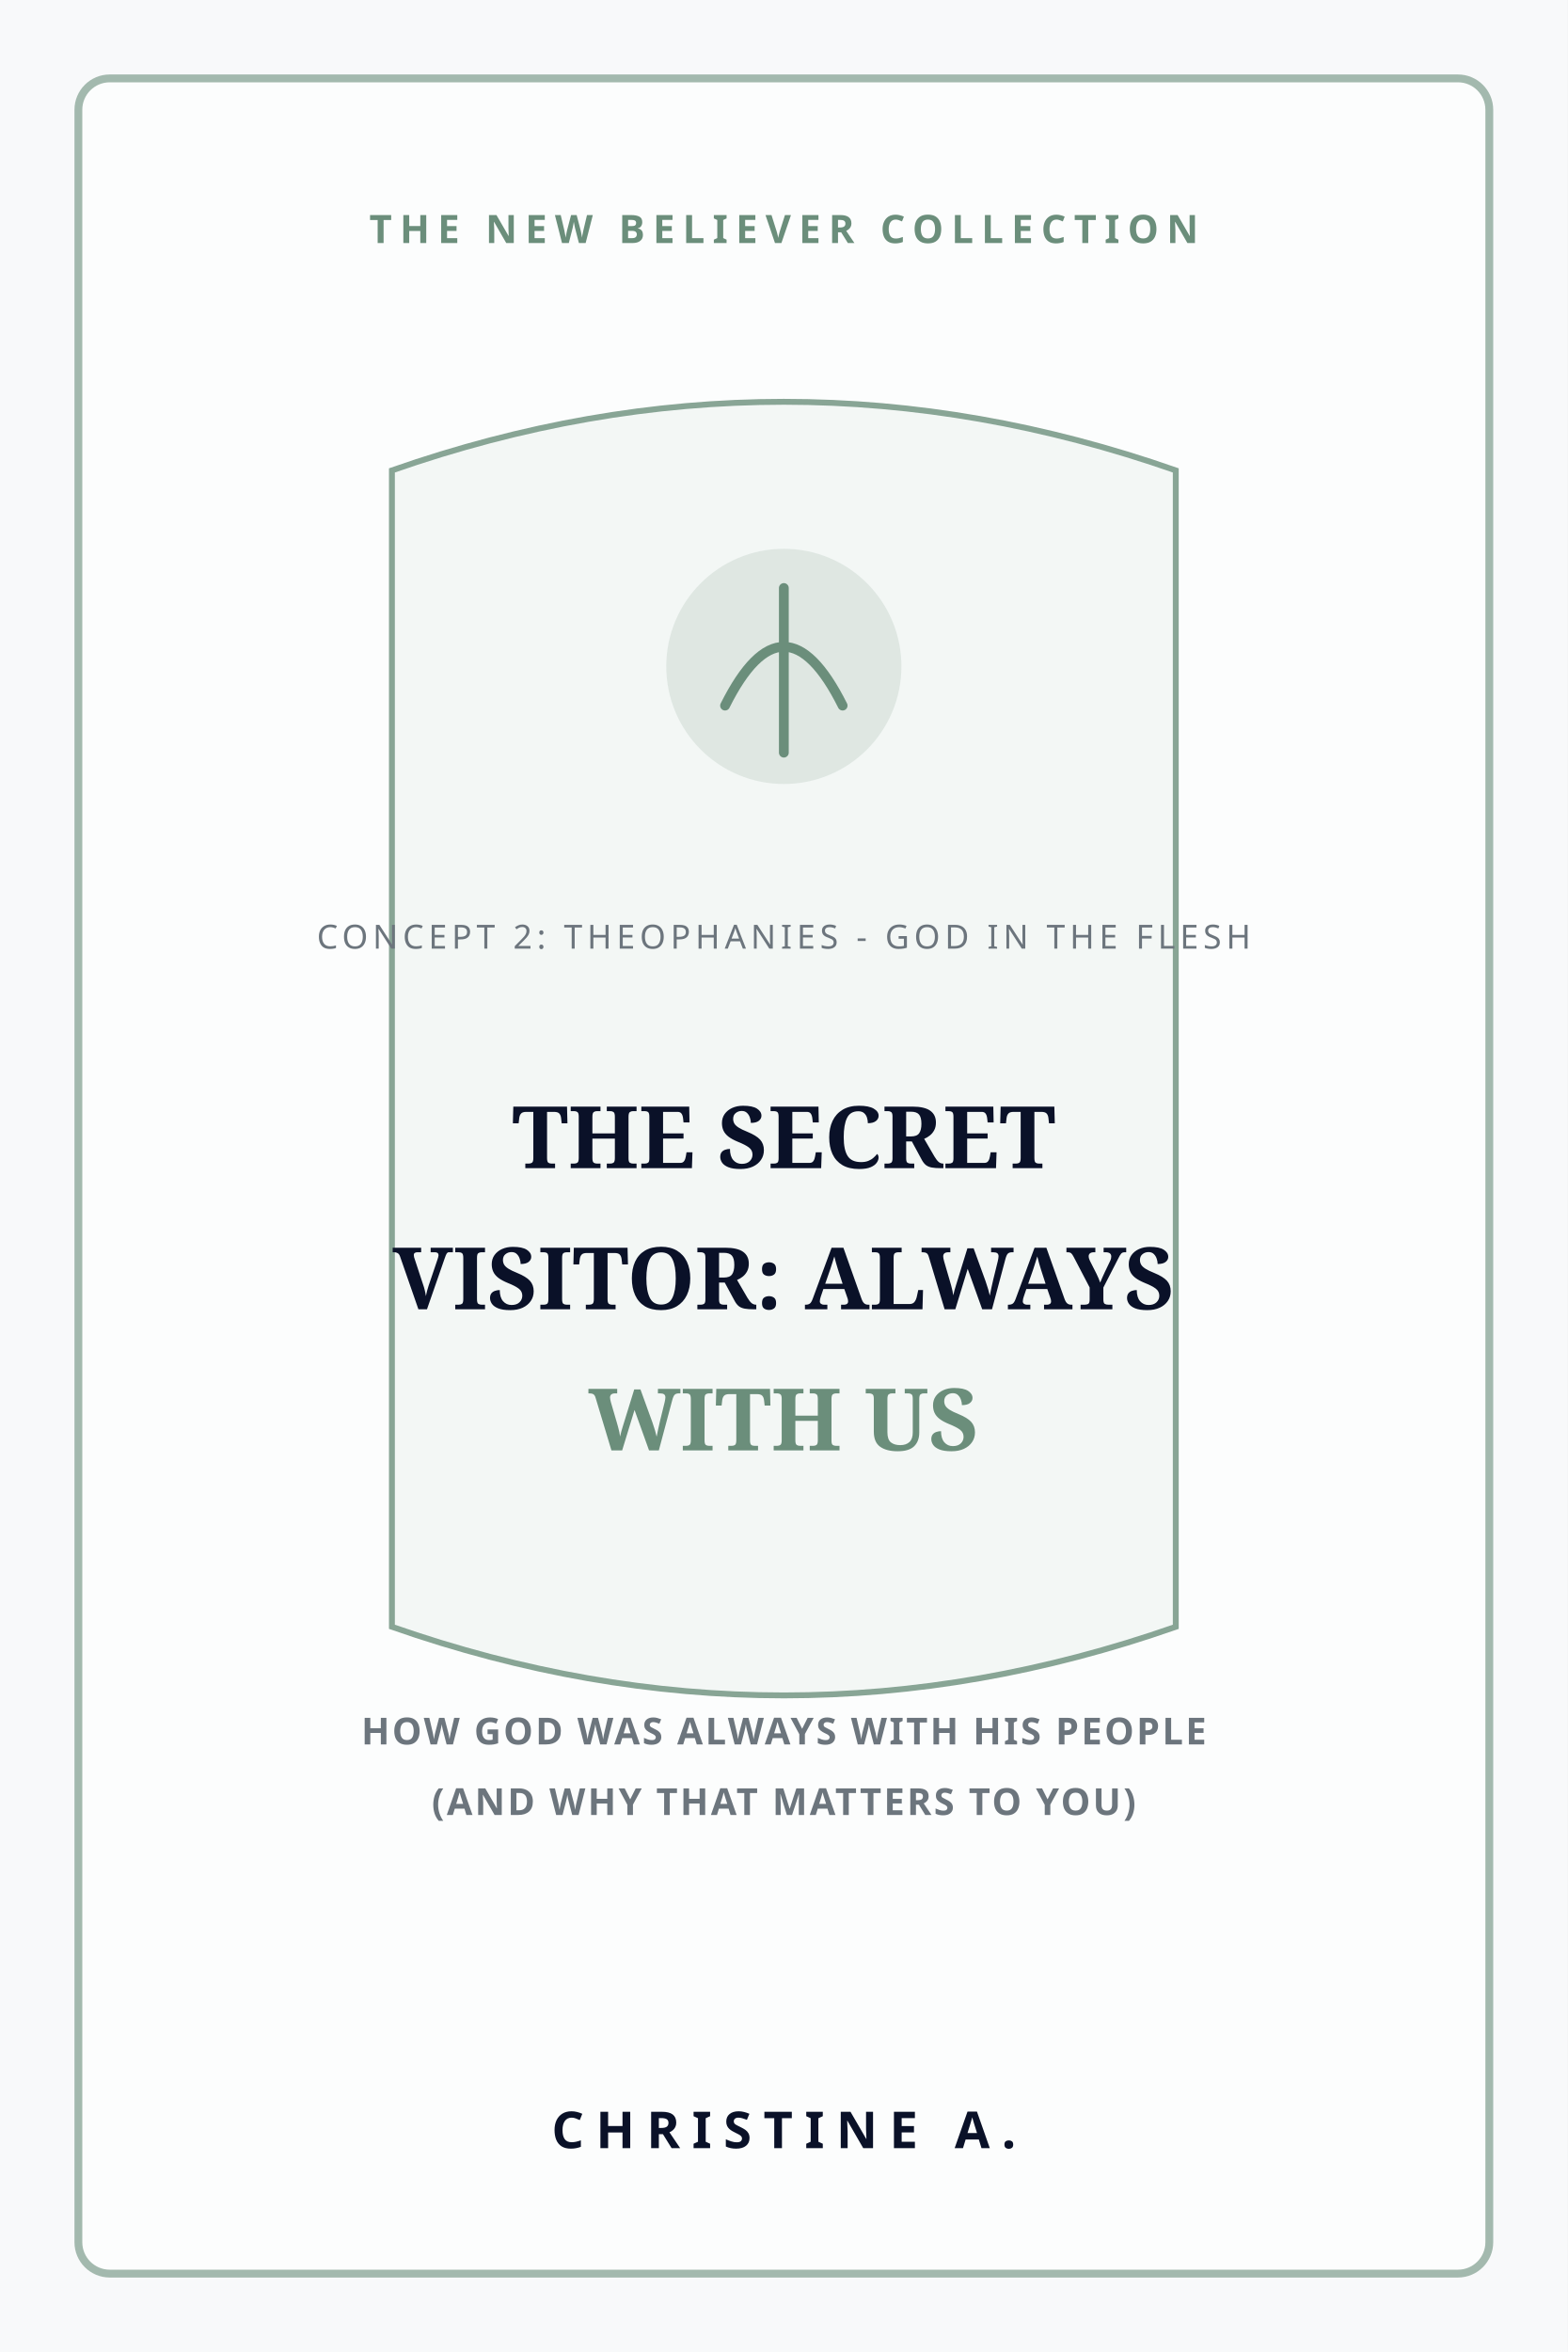
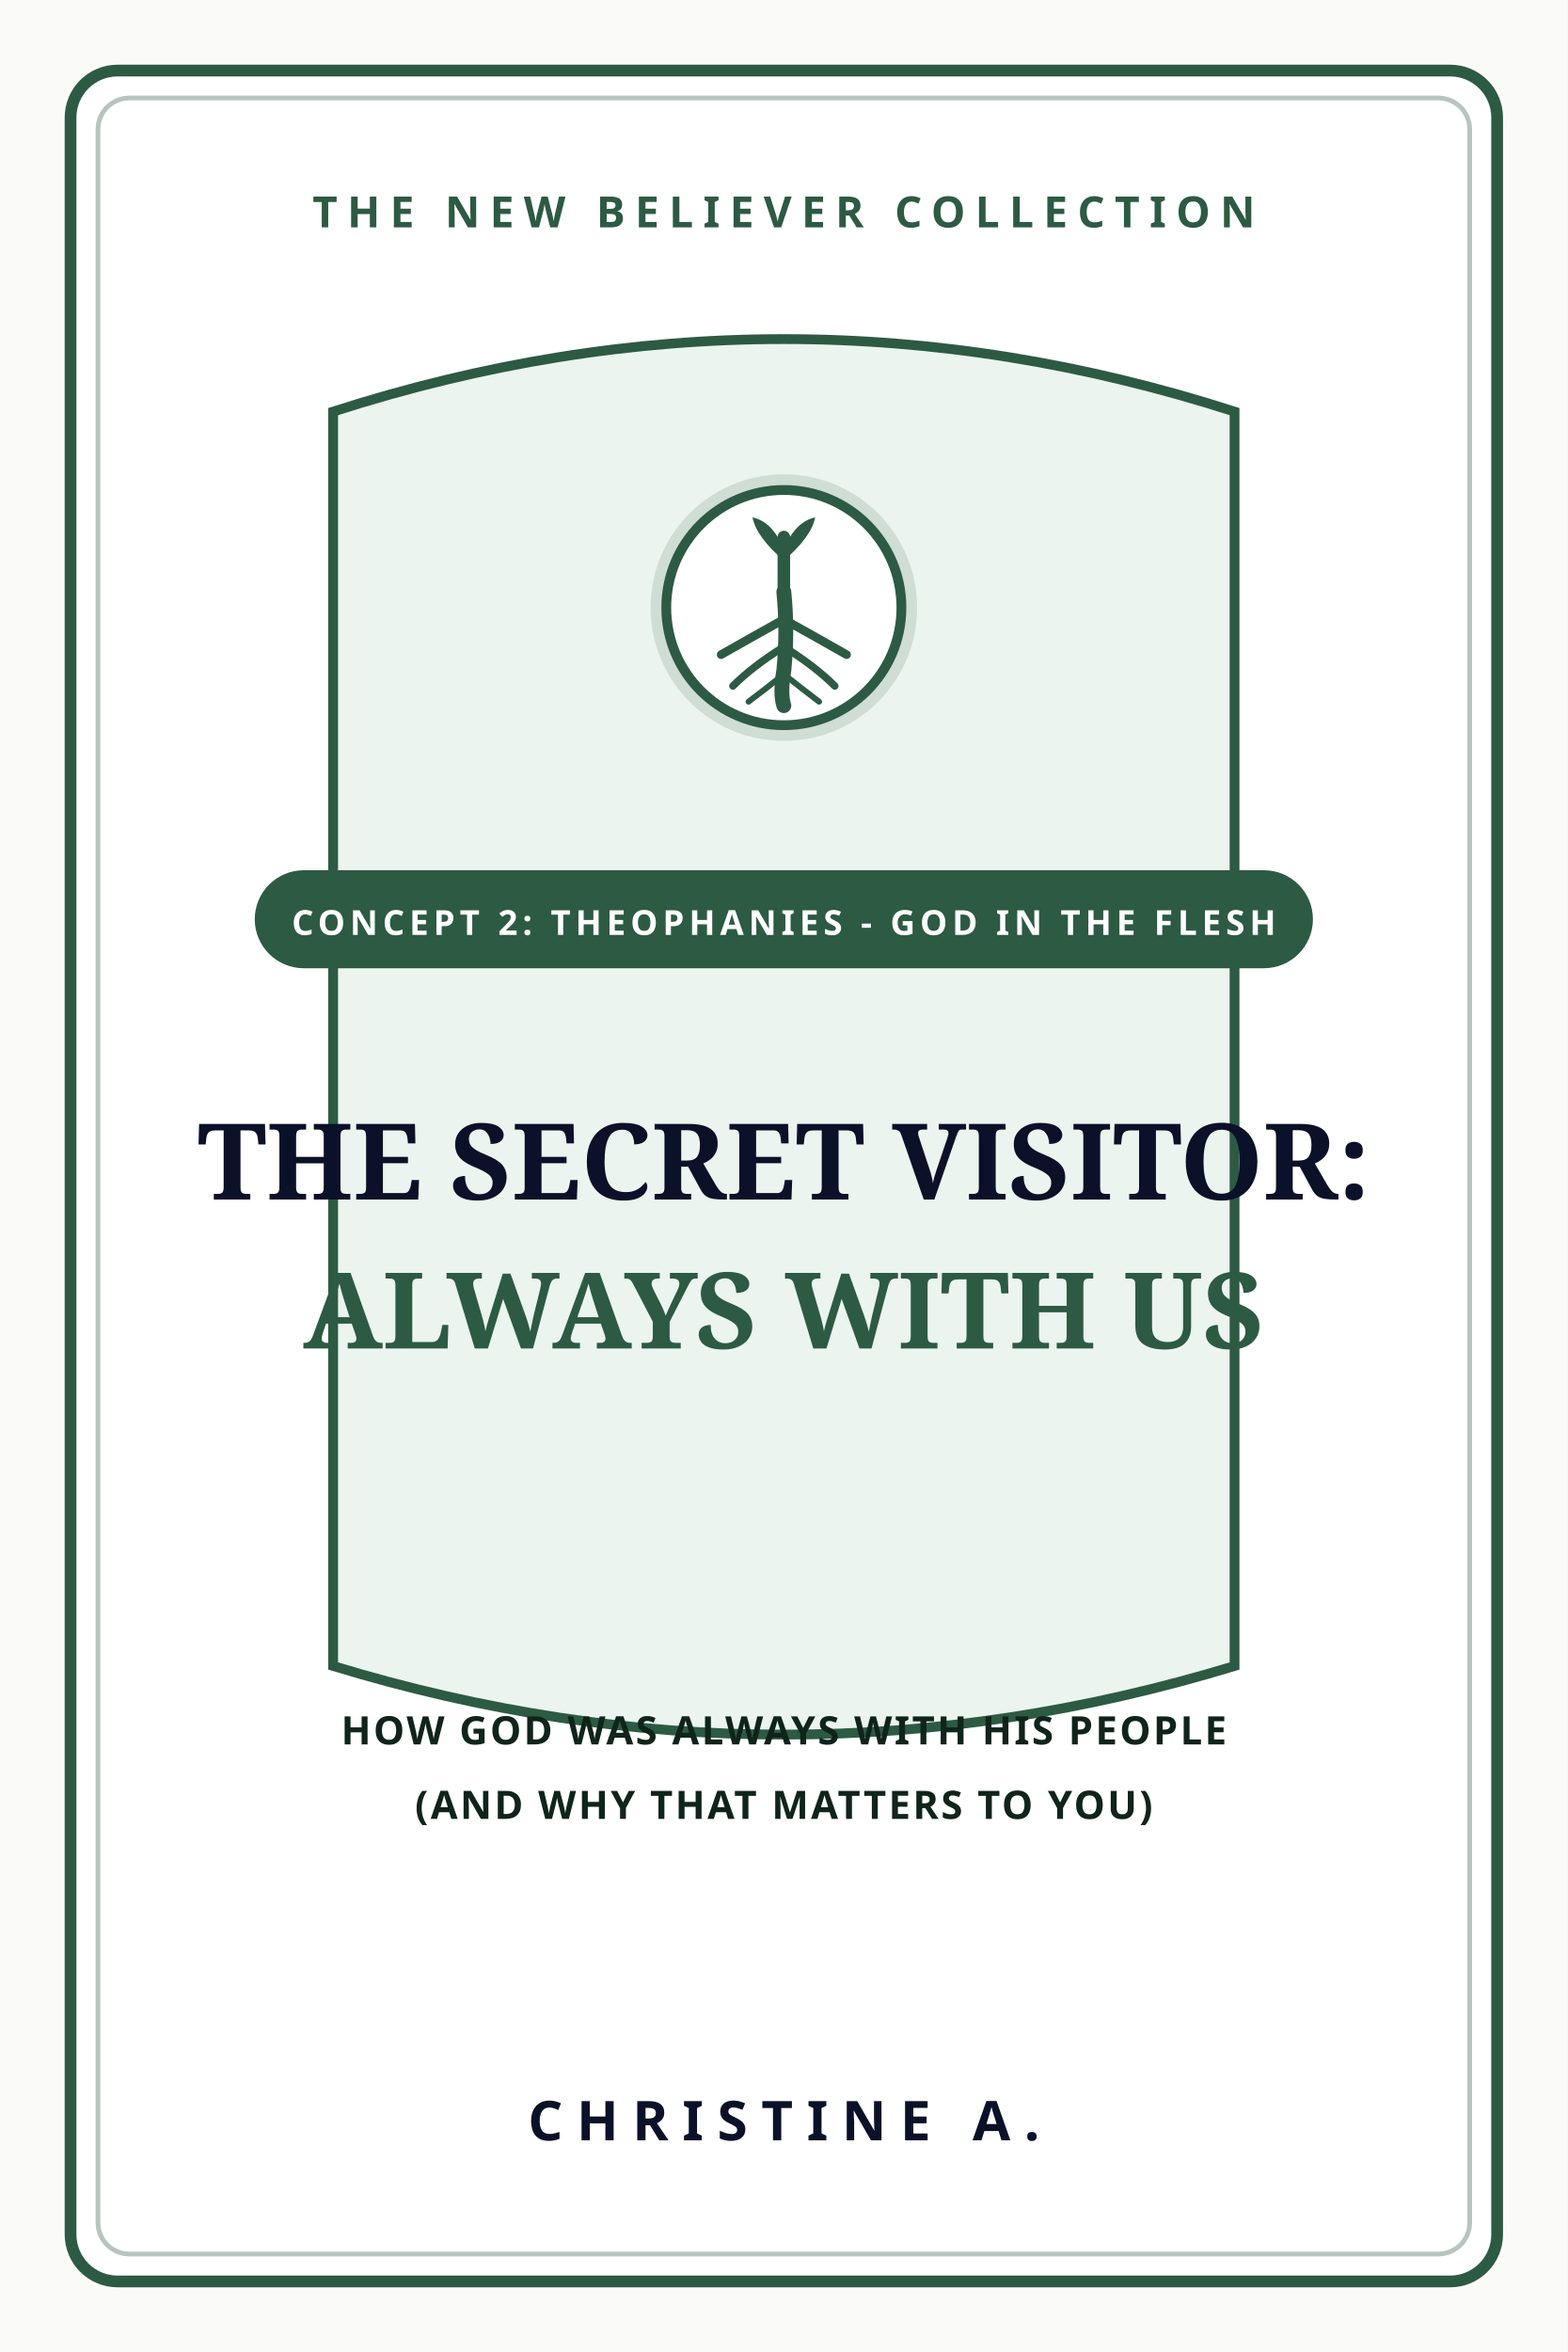
<svg xmlns="http://www.w3.org/2000/svg" viewBox="0 0 400 600" width="100%" height="100%">
-   <rect width="100%" height="100%" fill="#F8F9FA" />
-   <rect x="20" y="20" width="360" height="560" rx="8" fill="#FFFFFF" stroke="#6B8E7B" stroke-width="2" opacity="0.6" />
-   <path d="M 100 120 Q 200 85 300 120 L 300 415 Q 200 450 100 415 Z" fill="#F1F5F3" stroke="#6B8E7B" stroke-width="1.5" opacity="0.8" />
-   <circle cx="200" cy="170" r="30" fill="#6B8E7B" opacity="0.15" />
-   <path d="M 185 180 Q 200 150 215 180 M 200 150 L 200 192" stroke="#6B8E7B" stroke-width="2.5" fill="none" stroke-linecap="round" />
-   <text x="200" y="62" font-family="'Montserrat', sans-serif" font-size="10" font-weight="bold" fill="#6B8E7B" text-anchor="middle" letter-spacing="2">THE NEW BELIEVER COLLECTION</text>
-   <text x="200" y="242" font-family="'Montserrat', sans-serif" font-size="8.5" fill="#6C757D" text-anchor="middle" letter-spacing="1.2">CONCEPT 2: THEOPHANIES - GOD IN THE FLESH</text>
-   <text x="200" y="298" font-family="'Playfair Display', Georgia, serif" font-size="22" font-weight="bold" fill="#0A1128" text-anchor="middle">THE SECRET</text>
-   <text x="200" y="334" font-family="'Playfair Display', Georgia, serif" font-size="22" font-weight="bold" fill="#0A1128" text-anchor="middle">VISITOR: ALWAYS</text>
-   <text x="200" y="370" font-family="'Playfair Display', Georgia, serif" font-size="22" font-weight="bold" fill="#6B8E7B" text-anchor="middle">WITH US</text>
-   <text x="200" y="445" font-family="'Montserrat', sans-serif" font-size="9.5" font-weight="600" fill="#6C757D" text-anchor="middle" letter-spacing="0.6">HOW GOD WAS ALWAYS WITH HIS PEOPLE</text>
-   <text x="200" y="463" font-family="'Montserrat', sans-serif" font-size="9.5" font-weight="600" fill="#6C757D" text-anchor="middle" letter-spacing="0.6">(AND WHY THAT MATTERS TO YOU)</text>
-   <text x="200" y="548" font-family="'Montserrat', sans-serif" font-size="13" font-weight="bold" fill="#0A1128" text-anchor="middle" letter-spacing="3">CHRISTINE A.</text>
+   <rect width="100%" height="100%" fill="#FAFBF9" />
+   <rect x="18" y="18" width="364" height="564" rx="12" fill="#FFFFFF" stroke="#2D5A43" stroke-width="3" />
+   <rect x="25" y="25" width="350" height="550" rx="8" fill="none" stroke="#2D5A43" stroke-width="1.2" opacity="0.35" />
+   <path d="M 85 105 Q 200 68 315 105 L 315 425 Q 200 460 85 425 Z" fill="#EBF4EE" stroke="#2D5A43" stroke-width="2.5" />
+   <g transform="translate(200, 155)">
+     <circle cx="0" cy="0" r="34" fill="#2D5A43" opacity="0.15" />
+     <circle cx="0" cy="0" r="30" fill="#FFFFFF" stroke="#2D5A43" stroke-width="2.5" />
+     <path d="M 0 -18 L 0 -4" stroke="#2D5A43" stroke-width="3.2" stroke-linecap="round" />
+     <path d="M 0 -12 Q -7 -18 -8 -23 Q -3 -22 0 -15" fill="#2D5A43" />
+     <path d="M 0 -12 Q 7 -18 8 -23 Q 3 -22 0 -15" fill="#2D5A43" />
+     <path d="M 0 -4 Q 1 6 0 16 Q -1 22 0 25" stroke="#2D5A43" stroke-width="3.8" fill="none" stroke-linecap="round" />
+     <path d="M 0 3 Q -9 8 -16 12" stroke="#2D5A43" stroke-width="2.2" fill="none" stroke-linecap="round" />
+     <path d="M 0 3 Q 9 8 16 12" stroke="#2D5A43" stroke-width="2.2" fill="none" stroke-linecap="round" />
+     <path d="M 0 10 Q -8 15 -13 20" stroke="#2D5A43" stroke-width="1.9" fill="none" stroke-linecap="round" />
+     <path d="M 0 10 Q 8 15 13 20" stroke="#2D5A43" stroke-width="1.9" fill="none" stroke-linecap="round" />
+     <path d="M 0 17 Q -5 21 -9 24" stroke="#2D5A43" stroke-width="1.5" fill="none" stroke-linecap="round" />
+     <path d="M 0 17 Q 5 21 9 24" stroke="#2D5A43" stroke-width="1.5" fill="none" stroke-linecap="round" />
+   </g>
+   <text x="200" y="58" font-family="'Montserrat', system-ui, sans-serif" font-size="11" font-weight="800" fill="#2D5A43" text-anchor="middle" letter-spacing="2.5">THE NEW BELIEVER COLLECTION</text>
+   <rect x="65" y="222" width="270" height="25" rx="12.5" fill="#2D5A43" />
+   <text x="200" y="238.5" font-family="'Montserrat', system-ui, sans-serif" font-size="8.8" font-weight="800" fill="#FFFFFF" text-anchor="middle" letter-spacing="1.2">CONCEPT 2: THEOPHANIES - GOD IN THE FLESH</text>
+   <text x="200" y="306" font-family="'Playfair Display', Georgia, serif" font-size="27" font-weight="bold" fill="#0A1128" text-anchor="middle">THE SECRET VISITOR:</text>
+   <text x="200" y="344" font-family="'Playfair Display', Georgia, serif" font-size="27" font-weight="bold" fill="#2D5A43" text-anchor="middle">ALWAYS WITH US</text>
+   <text x="200" y="445" font-family="'Montserrat', system-ui, sans-serif" font-size="10" font-weight="800" fill="#0F241A" text-anchor="middle" letter-spacing="0.6">HOW GOD WAS ALWAYS WITH HIS PEOPLE</text>
+   <text x="200" y="464" font-family="'Montserrat', system-ui, sans-serif" font-size="10" font-weight="800" fill="#0F241A" text-anchor="middle" letter-spacing="0.6">(AND WHY THAT MATTERS TO YOU)</text>
+   <text x="200" y="546" font-family="'Montserrat', system-ui, sans-serif" font-size="14" font-weight="800" fill="#0A1128" text-anchor="middle" letter-spacing="3.5">CHRISTINE A.</text>
</svg>
